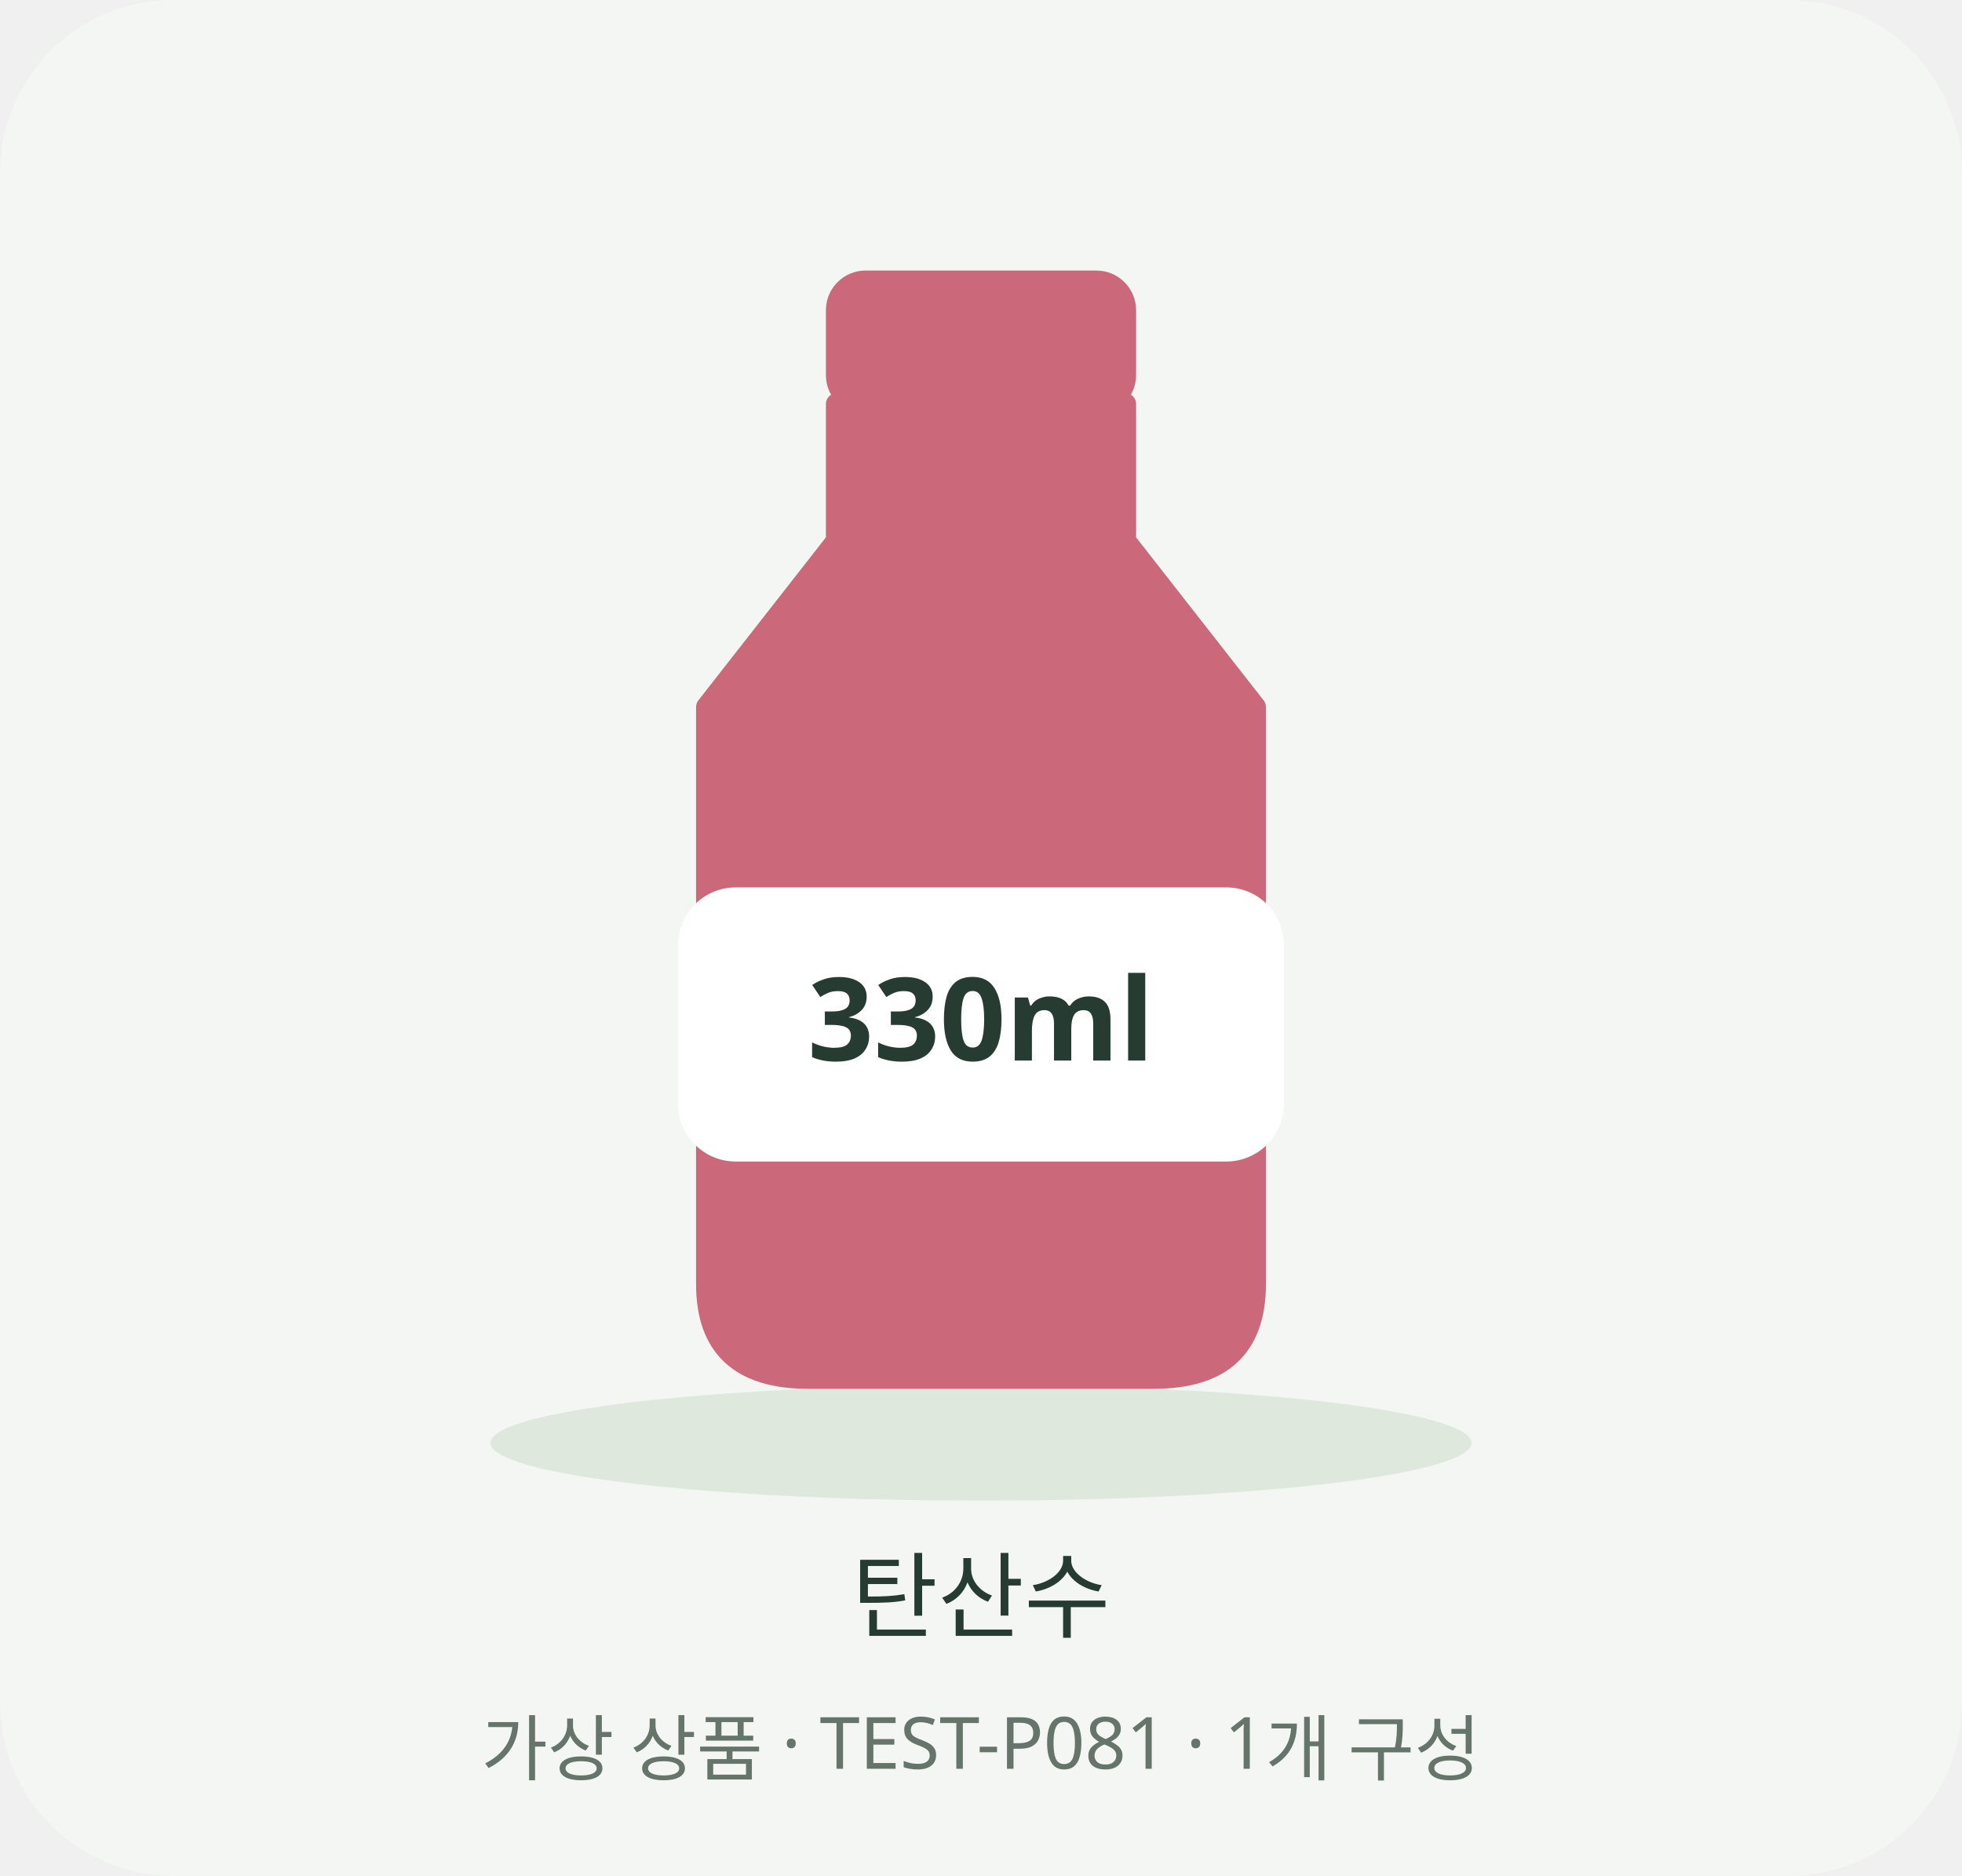
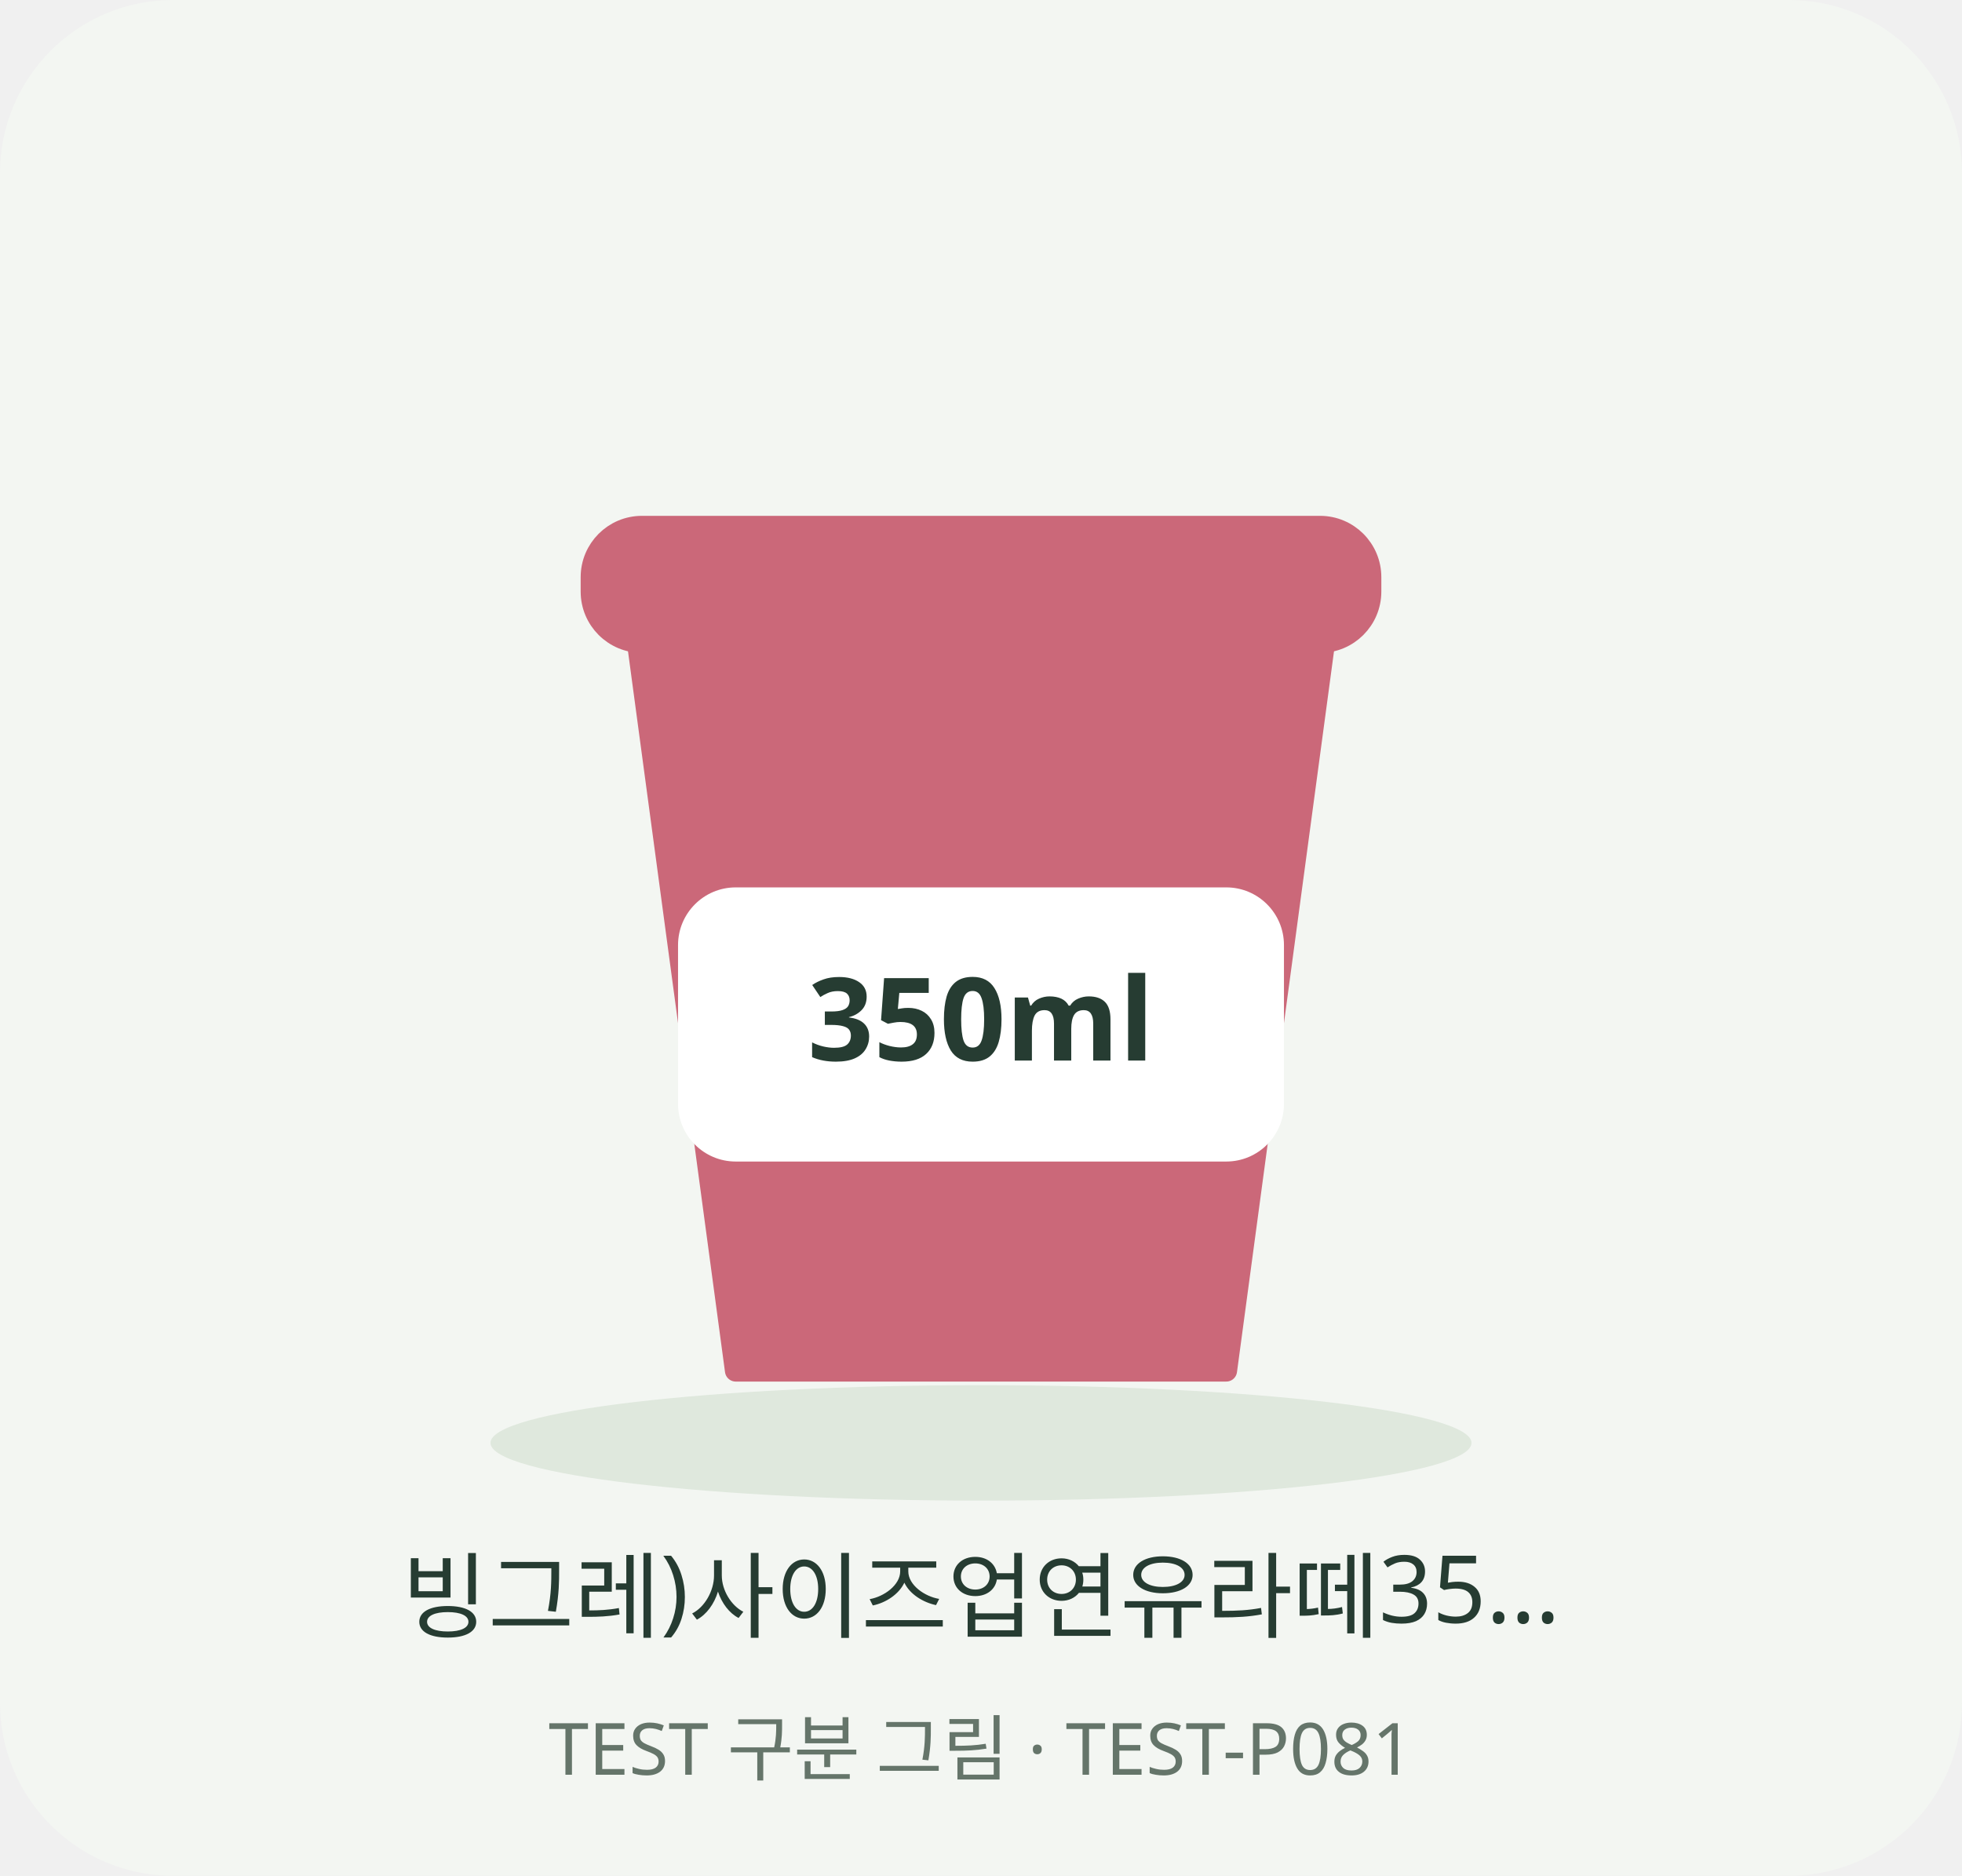
- <svg xmlns="http://www.w3.org/2000/svg" viewBox="0 0 272 260" role="img" aria-label="[가상] 시연샘물 탄산수 330ml 구분용 그림">
+ <svg xmlns="http://www.w3.org/2000/svg" viewBox="0 0 272 260" role="img" aria-label="빙그레)사이즈업연유라떼350ml 구분용 그림">
  <rect width="272" height="260" rx="24" fill="#f3f6f2" />
  <ellipse cx="136" cy="200" rx="68" ry="8" fill="#dfe8dd" />
  <g fill="#cb6879" stroke="#cb6879" stroke-width="3" stroke-linejoin="round">
-     <rect x="116" y="39" width="40" height="17" rx="4" />
-     <path d="M116 56v19l-18 23v80q0 13 14 13h48q14 0 14-13V98l-18-23V56z" />
+     <path d="m88 86 14 104h68l14-104z" />
+     <rect x="82" y="73" width="108" height="16" rx="7" />
  </g>
  <rect x="94" y="123" width="84" height="38" rx="8" fill="white" />
  <g font-family="sans-serif" text-anchor="middle" fill="#263c32">
-     <text x="136" y="147" font-size="16" font-weight="700">330ml</text>
-     <text x="136" y="226" font-size="13">탄산수</text>
-     <text x="136" y="246" font-size="10" fill="#65756a">가상 상품 · TEST-P081 · 1개 구성</text>
+     <text x="136" y="147" font-size="16" font-weight="700">350ml</text>
+     <text x="136" y="226" font-size="13">빙그레)사이즈업연유라떼35…</text>
+     <text x="136" y="246" font-size="10" fill="#65756a">TEST 구분 그림 · TEST-P081</text>
  </g>
</svg>
